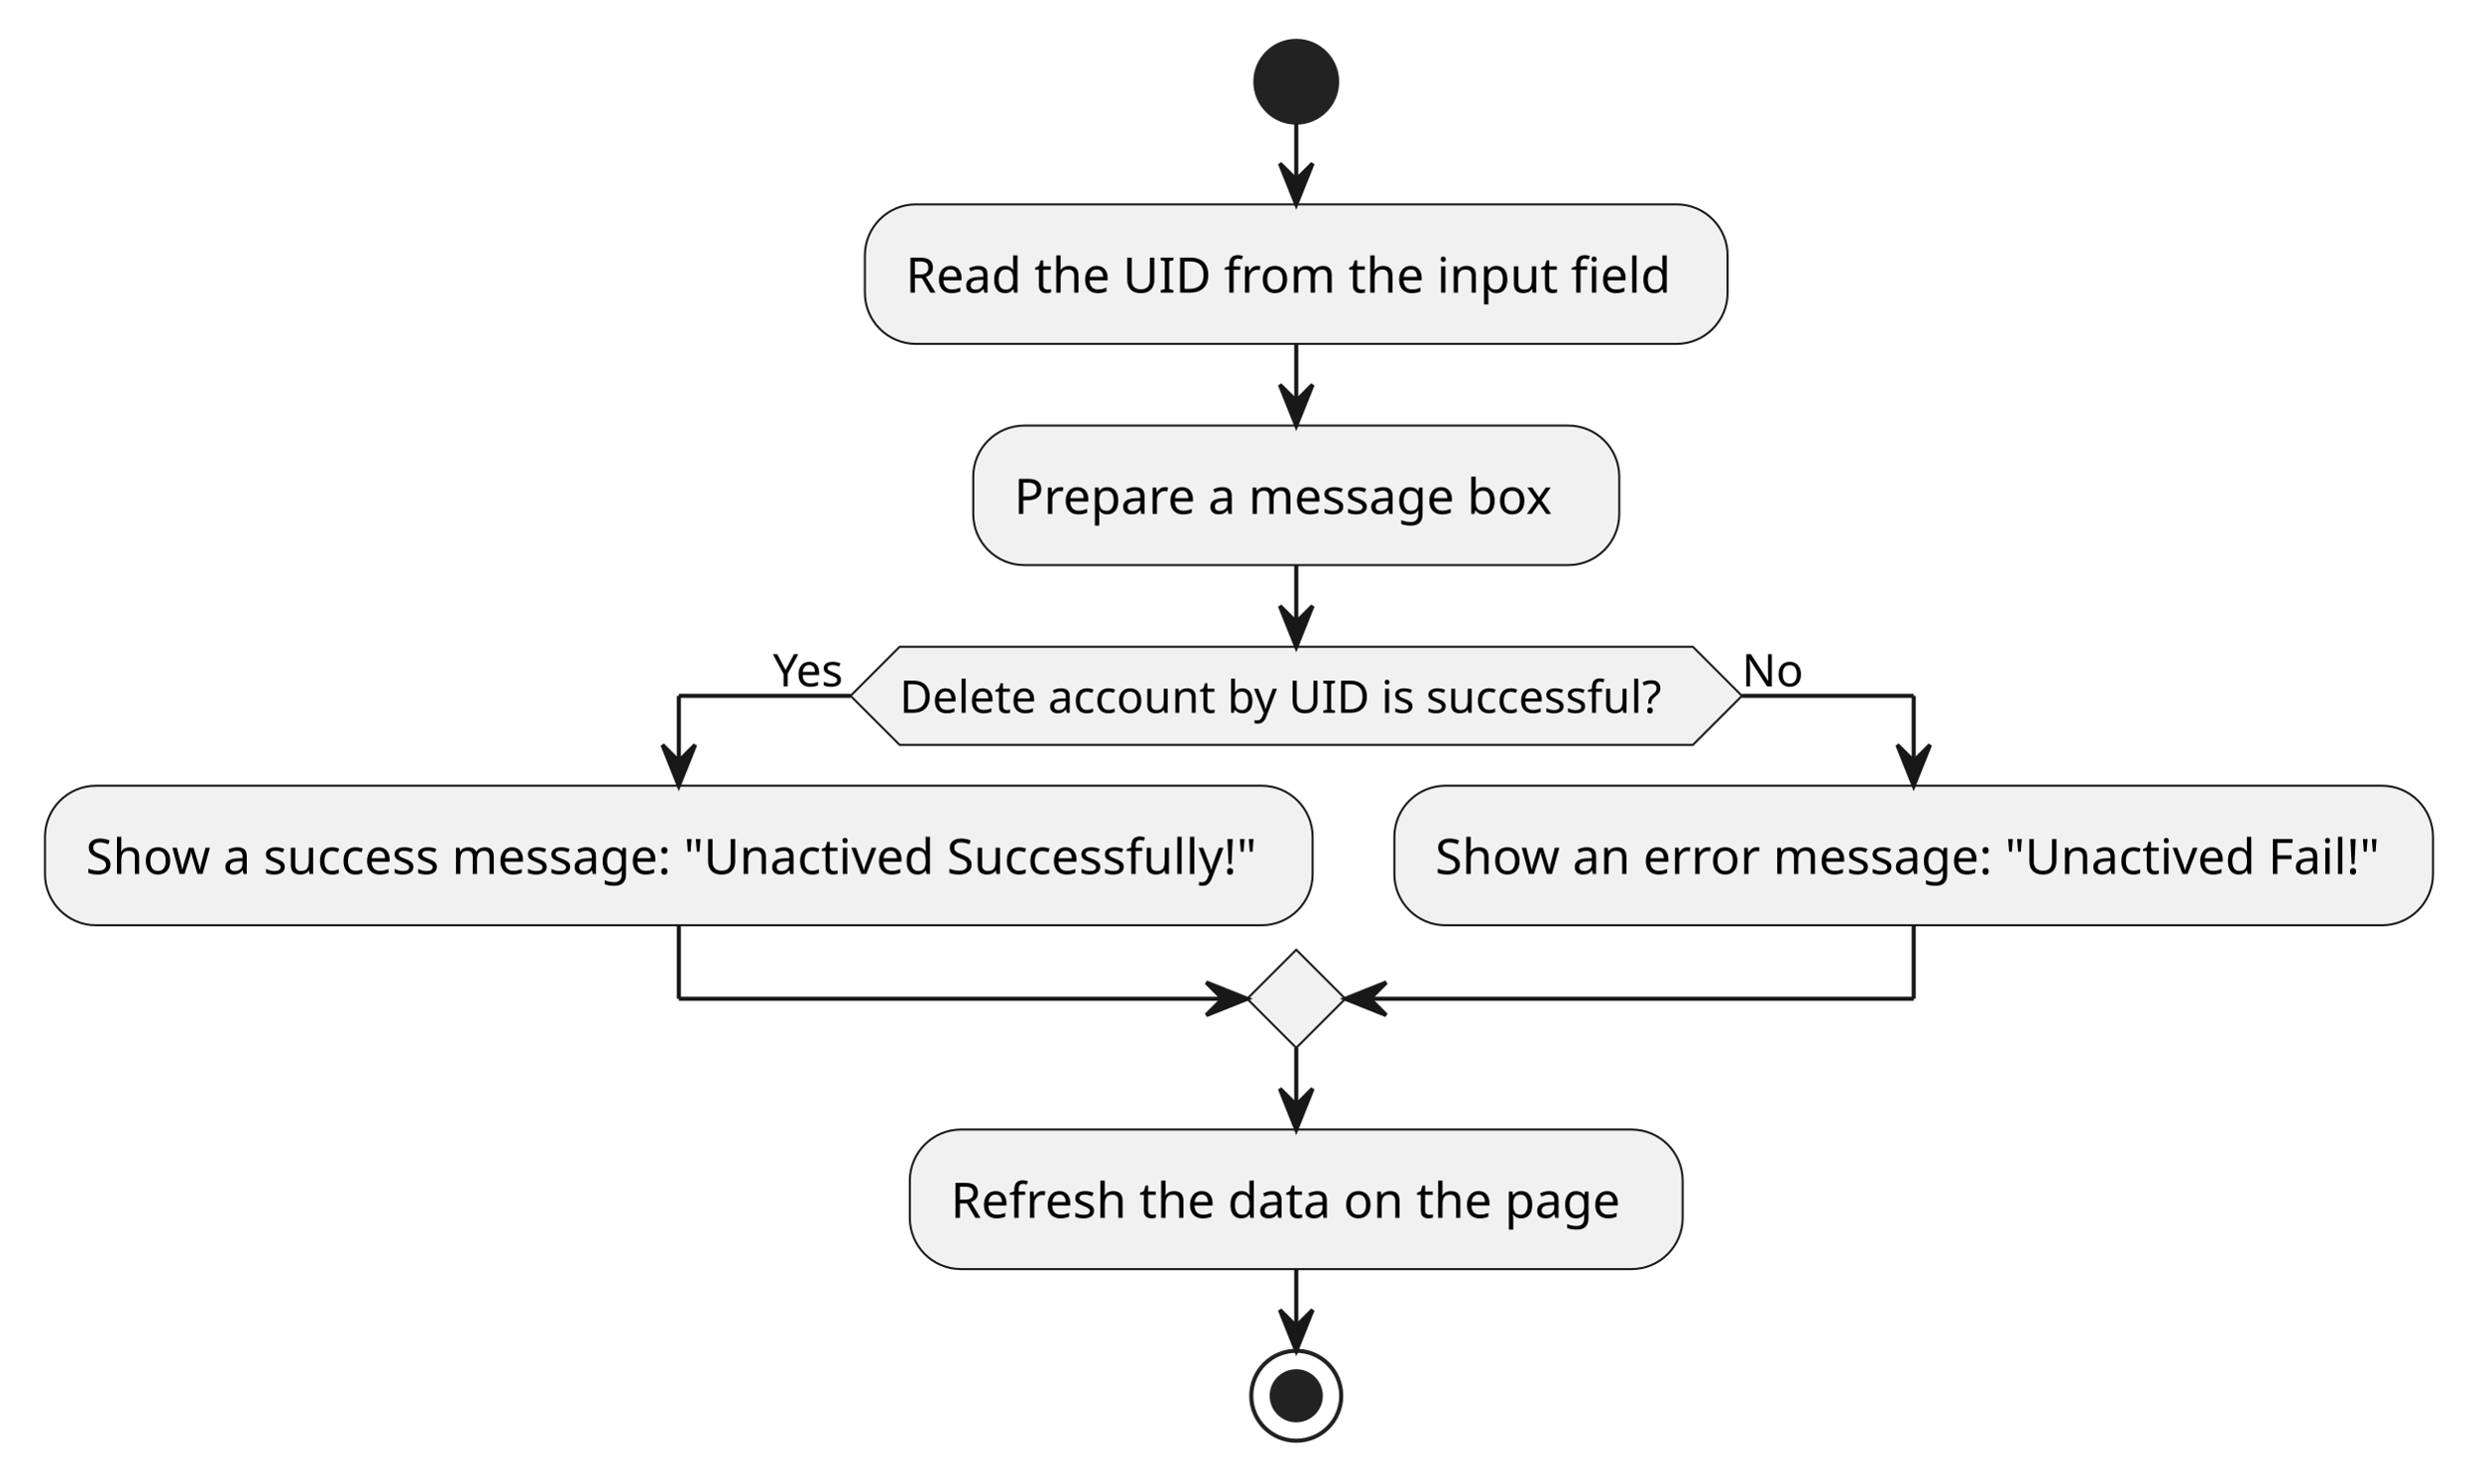
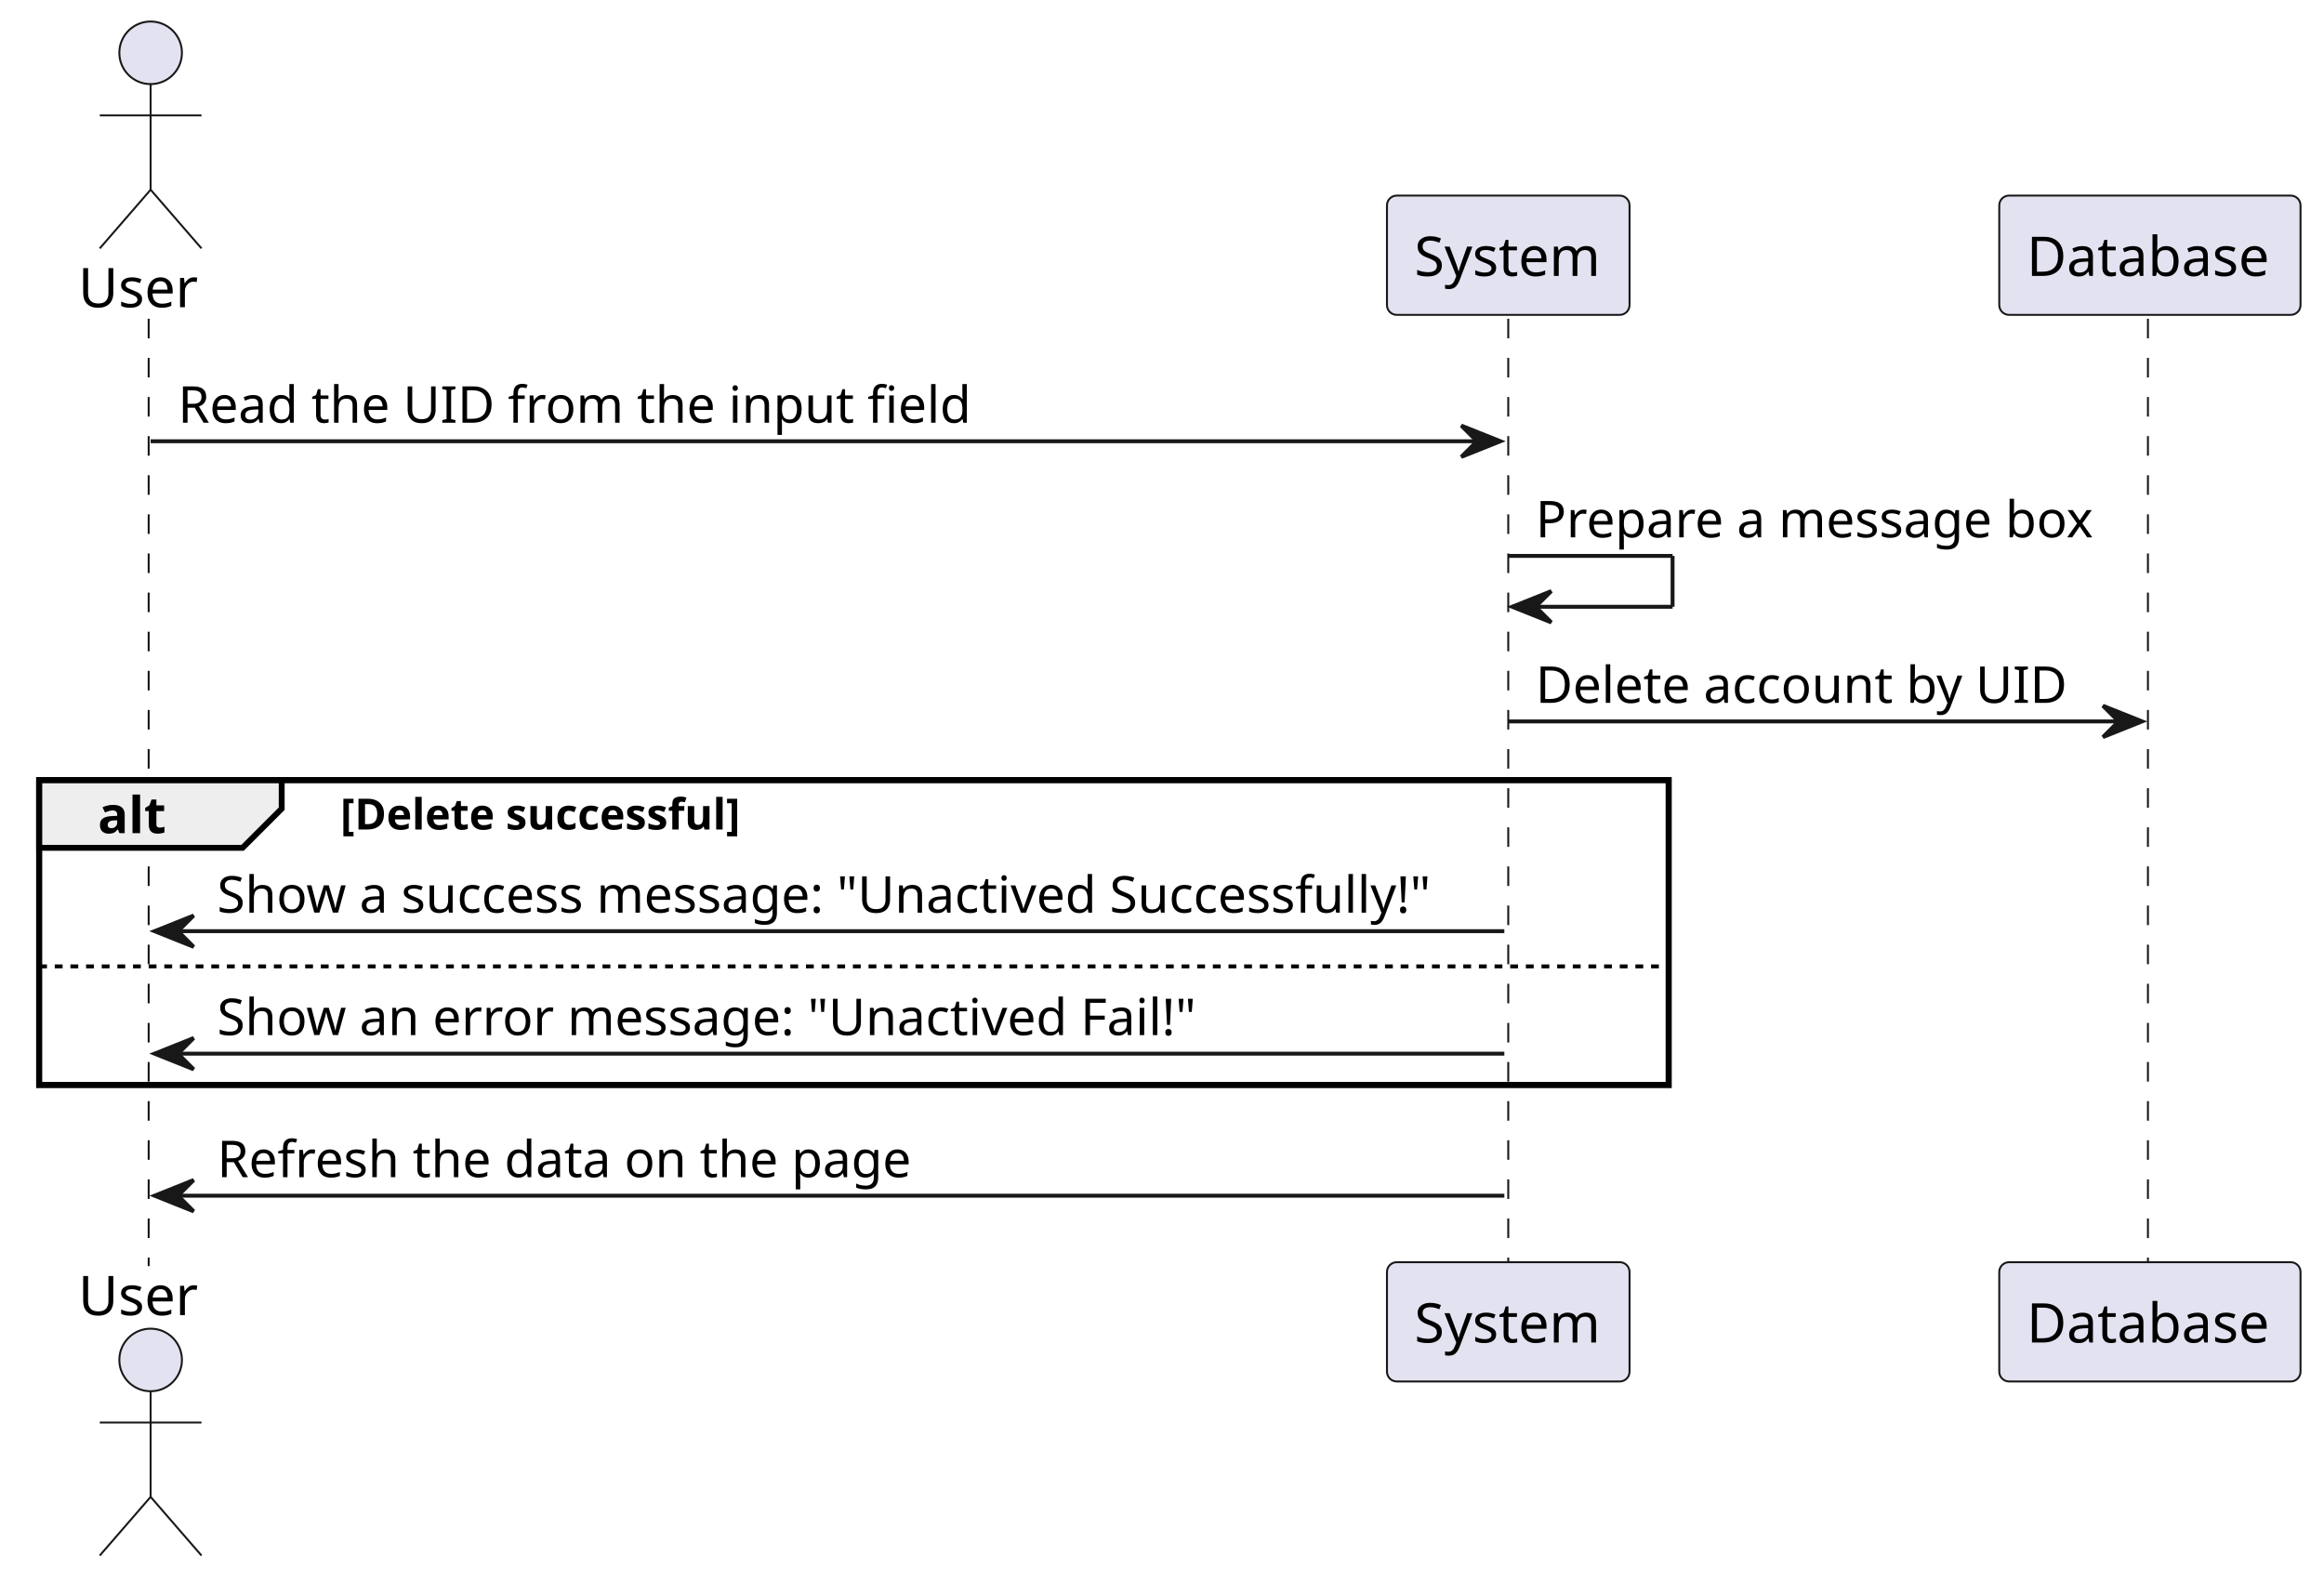
- <svg xmlns="http://www.w3.org/2000/svg" contentStyleType="text/css" height="363px" preserveAspectRatio="none" style="width:606px;height:363px;background:#FFFFFF;" version="1.1" viewBox="0 0 606 363" width="606px" zoomAndPan="magnify">
+ <svg xmlns="http://www.w3.org/2000/svg" contentStyleType="text/css" height="404px" preserveAspectRatio="none" style="width:594px;height:404px;background:#FFFFFF;" version="1.1" viewBox="0 0 594 404" width="594px" zoomAndPan="magnify">
  <defs />
  <g>
-     <ellipse cx="317" cy="20" fill="#222222" rx="10" ry="10" style="stroke:#222222;stroke-width:1.0;" />
-     <rect fill="#F1F1F1" height="34.133" rx="12.5" ry="12.5" style="stroke:#181818;stroke-width:0.5;" width="211" x="211.5" y="50" />
-     <text fill="#000000" font-family="sans-serif" font-size="12" lengthAdjust="spacing" textLength="191" x="221.5" y="71.602">Read the UID from the input field</text>
-     <rect fill="#F1F1F1" height="34.133" rx="12.5" ry="12.5" style="stroke:#181818;stroke-width:0.5;" width="158" x="238" y="104.133" />
-     <text fill="#000000" font-family="sans-serif" font-size="12" lengthAdjust="spacing" textLength="138" x="248" y="125.734">Prepare a message box</text>
-     <polygon fill="#F1F1F1" points="220,158.266,414,158.266,426,170.266,414,182.266,220,182.266,208,170.266,220,158.266" style="stroke:#181818;stroke-width:0.5;" />
-     <text fill="#000000" font-family="sans-serif" font-size="11" lengthAdjust="spacing" textLength="194" x="220" y="174.423">Delete account by UID is successful?</text>
-     <text fill="#000000" font-family="sans-serif" font-size="11" lengthAdjust="spacing" textLength="19" x="189" y="167.945">Yes</text>
-     <text fill="#000000" font-family="sans-serif" font-size="11" lengthAdjust="spacing" textLength="15" x="426" y="167.945">No</text>
-     <rect fill="#F1F1F1" height="34.133" rx="12.5" ry="12.5" style="stroke:#181818;stroke-width:0.5;" width="310" x="11" y="192.266" />
-     <text fill="#000000" font-family="sans-serif" font-size="12" lengthAdjust="spacing" textLength="290" x="21" y="213.867">Show a success message: "Unactived Successfully!"</text>
-     <rect fill="#F1F1F1" height="34.133" rx="12.5" ry="12.5" style="stroke:#181818;stroke-width:0.5;" width="254" x="341" y="192.266" />
-     <text fill="#000000" font-family="sans-serif" font-size="12" lengthAdjust="spacing" textLength="234" x="351" y="213.867">Show an error message: "Unactived Fail!"</text>
-     <polygon fill="#F1F1F1" points="317,232.398,329,244.398,317,256.398,305,244.398,317,232.398" style="stroke:#181818;stroke-width:0.5;" />
-     <rect fill="#F1F1F1" height="34.133" rx="12.5" ry="12.5" style="stroke:#181818;stroke-width:0.5;" width="189" x="222.5" y="276.398" />
-     <text fill="#000000" font-family="sans-serif" font-size="12" lengthAdjust="spacing" textLength="169" x="232.5" y="298">Refresh the data on the page</text>
-     <ellipse cx="317" cy="341.531" fill="none" rx="11" ry="11" style="stroke:#222222;stroke-width:1.0;" />
-     <ellipse cx="317" cy="341.531" fill="#222222" rx="6" ry="6" style="stroke:#222222;stroke-width:1.0;" />
-     <line style="stroke:#181818;stroke-width:1.0;" x1="317" x2="317" y1="30" y2="50" />
-     <polygon fill="#181818" points="313,40,317,50,321,40,317,44" style="stroke:#181818;stroke-width:1.0;" />
-     <line style="stroke:#181818;stroke-width:1.0;" x1="317" x2="317" y1="84.133" y2="104.133" />
-     <polygon fill="#181818" points="313,94.133,317,104.133,321,94.133,317,98.133" style="stroke:#181818;stroke-width:1.0;" />
-     <line style="stroke:#181818;stroke-width:1.0;" x1="208" x2="166" y1="170.266" y2="170.266" />
-     <line style="stroke:#181818;stroke-width:1.0;" x1="166" x2="166" y1="170.266" y2="192.266" />
-     <polygon fill="#181818" points="162,182.266,166,192.266,170,182.266,166,186.266" style="stroke:#181818;stroke-width:1.0;" />
-     <line style="stroke:#181818;stroke-width:1.0;" x1="426" x2="468" y1="170.266" y2="170.266" />
-     <line style="stroke:#181818;stroke-width:1.0;" x1="468" x2="468" y1="170.266" y2="192.266" />
-     <polygon fill="#181818" points="464,182.266,468,192.266,472,182.266,468,186.266" style="stroke:#181818;stroke-width:1.0;" />
-     <line style="stroke:#181818;stroke-width:1.0;" x1="166" x2="166" y1="226.398" y2="244.398" />
-     <line style="stroke:#181818;stroke-width:1.0;" x1="166" x2="305" y1="244.398" y2="244.398" />
-     <polygon fill="#181818" points="295,240.398,305,244.398,295,248.398,299,244.398" style="stroke:#181818;stroke-width:1.0;" />
-     <line style="stroke:#181818;stroke-width:1.0;" x1="468" x2="468" y1="226.398" y2="244.398" />
-     <line style="stroke:#181818;stroke-width:1.0;" x1="468" x2="329" y1="244.398" y2="244.398" />
-     <polygon fill="#181818" points="339,240.398,329,244.398,339,248.398,335,244.398" style="stroke:#181818;stroke-width:1.0;" />
-     <line style="stroke:#181818;stroke-width:1.0;" x1="317" x2="317" y1="138.266" y2="158.266" />
-     <polygon fill="#181818" points="313,148.266,317,158.266,321,148.266,317,152.266" style="stroke:#181818;stroke-width:1.0;" />
-     <line style="stroke:#181818;stroke-width:1.0;" x1="317" x2="317" y1="256.398" y2="276.398" />
-     <polygon fill="#181818" points="313,266.398,317,276.398,321,266.398,317,270.398" style="stroke:#181818;stroke-width:1.0;" />
-     <line style="stroke:#181818;stroke-width:1.0;" x1="317" x2="317" y1="310.531" y2="330.531" />
-     <polygon fill="#181818" points="313,320.531,317,330.531,321,320.531,317,324.531" style="stroke:#181818;stroke-width:1.0;" />
+     <rect fill="none" height="77.932" style="stroke:#000000;stroke-width:1.5;" width="416.5" x="10" y="199.42" />
+     <line style="stroke:#181818;stroke-width:0.5;stroke-dasharray:5.0,5.0;" x1="38" x2="38" y1="81.488" y2="323.662" />
+     <line style="stroke:#181818;stroke-width:0.5;stroke-dasharray:5.0,5.0;" x1="385.5" x2="385.5" y1="81.488" y2="323.662" />
+     <line style="stroke:#181818;stroke-width:0.5;stroke-dasharray:5.0,5.0;" x1="549" x2="549" y1="81.488" y2="323.662" />
+     <text fill="#000000" font-family="sans-serif" font-size="14" lengthAdjust="spacing" textLength="31" x="20" y="78.535">User</text>
+     <ellipse cx="38.5" cy="13.5" fill="#E2E2F0" rx="8" ry="8" style="stroke:#181818;stroke-width:0.5;" />
+     <path d="M38.5,21.5 L38.5,48.5 M25.5,29.5 L51.5,29.5 M38.5,48.5 L25.5,63.5 M38.5,48.5 L51.5,63.5 " fill="none" style="stroke:#181818;stroke-width:0.5;" />
+     <text fill="#000000" font-family="sans-serif" font-size="14" lengthAdjust="spacing" textLength="31" x="20" y="336.197">User</text>
+     <ellipse cx="38.5" cy="347.65" fill="#E2E2F0" rx="8" ry="8" style="stroke:#181818;stroke-width:0.5;" />
+     <path d="M38.5,355.65 L38.5,382.65 M25.5,363.65 L51.5,363.65 M38.5,382.65 L25.5,397.65 M38.5,382.65 L51.5,397.65 " fill="none" style="stroke:#181818;stroke-width:0.5;" />
+     <rect fill="#E2E2F0" height="30.488" rx="2.5" ry="2.5" style="stroke:#181818;stroke-width:0.5;" width="62" x="354.5" y="50" />
+     <text fill="#000000" font-family="sans-serif" font-size="14" lengthAdjust="spacing" textLength="48" x="361.5" y="70.535">System</text>
+     <rect fill="#E2E2F0" height="30.488" rx="2.5" ry="2.5" style="stroke:#181818;stroke-width:0.5;" width="62" x="354.5" y="322.662" />
+     <text fill="#000000" font-family="sans-serif" font-size="14" lengthAdjust="spacing" textLength="48" x="361.5" y="343.197">System</text>
+     <rect fill="#E2E2F0" height="30.488" rx="2.5" ry="2.5" style="stroke:#181818;stroke-width:0.5;" width="77" x="511" y="50" />
+     <text fill="#000000" font-family="sans-serif" font-size="14" lengthAdjust="spacing" textLength="63" x="518" y="70.535">Database</text>
+     <rect fill="#E2E2F0" height="30.488" rx="2.5" ry="2.5" style="stroke:#181818;stroke-width:0.5;" width="77" x="511" y="322.662" />
+     <text fill="#000000" font-family="sans-serif" font-size="14" lengthAdjust="spacing" textLength="63" x="518" y="343.197">Database</text>
+     <polygon fill="#181818" points="373.5,108.799,383.5,112.799,373.5,116.799,377.5,112.799" style="stroke:#181818;stroke-width:1.0;" />
+     <line style="stroke:#181818;stroke-width:1.0;" x1="38.5" x2="379.5" y1="112.799" y2="112.799" />
+     <text fill="#000000" font-family="sans-serif" font-size="13" lengthAdjust="spacing" textLength="208" x="45.5" y="108.057">Read the UID from the input field</text>
+     <line style="stroke:#181818;stroke-width:1.0;" x1="385.5" x2="427.5" y1="142.109" y2="142.109" />
+     <line style="stroke:#181818;stroke-width:1.0;" x1="427.5" x2="427.5" y1="142.109" y2="155.109" />
+     <line style="stroke:#181818;stroke-width:1.0;" x1="386.5" x2="427.5" y1="155.109" y2="155.109" />
+     <polygon fill="#181818" points="396.5,151.109,386.5,155.109,396.5,159.109,392.5,155.109" style="stroke:#181818;stroke-width:1.0;" />
+     <text fill="#000000" font-family="sans-serif" font-size="13" lengthAdjust="spacing" textLength="144" x="392.5" y="137.367">Prepare a message box</text>
+     <polygon fill="#181818" points="537.5,180.42,547.5,184.42,537.5,188.42,541.5,184.42" style="stroke:#181818;stroke-width:1.0;" />
+     <line style="stroke:#181818;stroke-width:1.0;" x1="385.5" x2="543.5" y1="184.42" y2="184.42" />
+     <text fill="#000000" font-family="sans-serif" font-size="13" lengthAdjust="spacing" textLength="140" x="392.5" y="179.678">Delete account by UID</text>
+     <path d="M10,199.42 L72,199.42 L72,206.731 L62,216.731 L10,216.731 L10,199.42 " fill="#EEEEEE" style="stroke:#000000;stroke-width:1.5;" />
+     <rect fill="none" height="77.932" style="stroke:#000000;stroke-width:1.5;" width="416.5" x="10" y="199.42" />
+     <text fill="#000000" font-family="sans-serif" font-size="13" font-weight="bold" lengthAdjust="spacing" textLength="17" x="25" y="212.988">alt</text>
+     <text fill="#000000" font-family="sans-serif" font-size="11" font-weight="bold" lengthAdjust="spacing" textLength="106" x="87" y="212.055">[Delete successful]</text>
+     <polygon fill="#181818" points="49.5,234.041,39.5,238.041,49.5,242.041,45.5,238.041" style="stroke:#181818;stroke-width:1.0;" />
+     <line style="stroke:#181818;stroke-width:1.0;" x1="43.5" x2="384.5" y1="238.041" y2="238.041" />
+     <text fill="#000000" font-family="sans-serif" font-size="13" lengthAdjust="spacing" textLength="323" x="55.5" y="233.299">Show a success message: "Unactived Successfully!"</text>
+     <line style="stroke:#000000;stroke-width:1.0;stroke-dasharray:2.0,2.0;" x1="10" x2="426.5" y1="247.041" y2="247.041" />
+     <polygon fill="#181818" points="49.5,265.352,39.5,269.352,49.5,273.352,45.5,269.352" style="stroke:#181818;stroke-width:1.0;" />
+     <line style="stroke:#181818;stroke-width:1.0;" x1="43.5" x2="384.5" y1="269.352" y2="269.352" />
+     <text fill="#000000" font-family="sans-serif" font-size="13" lengthAdjust="spacing" textLength="255" x="55.5" y="264.609">Show an error message: "Unactived Fail!"</text>
+     <polygon fill="#181818" points="49.5,301.662,39.5,305.662,49.5,309.662,45.5,305.662" style="stroke:#181818;stroke-width:1.0;" />
+     <line style="stroke:#181818;stroke-width:1.0;" x1="43.5" x2="384.5" y1="305.662" y2="305.662" />
+     <text fill="#000000" font-family="sans-serif" font-size="13" lengthAdjust="spacing" textLength="180" x="55.5" y="300.92">Refresh the data on the page</text>
  </g>
</svg>
